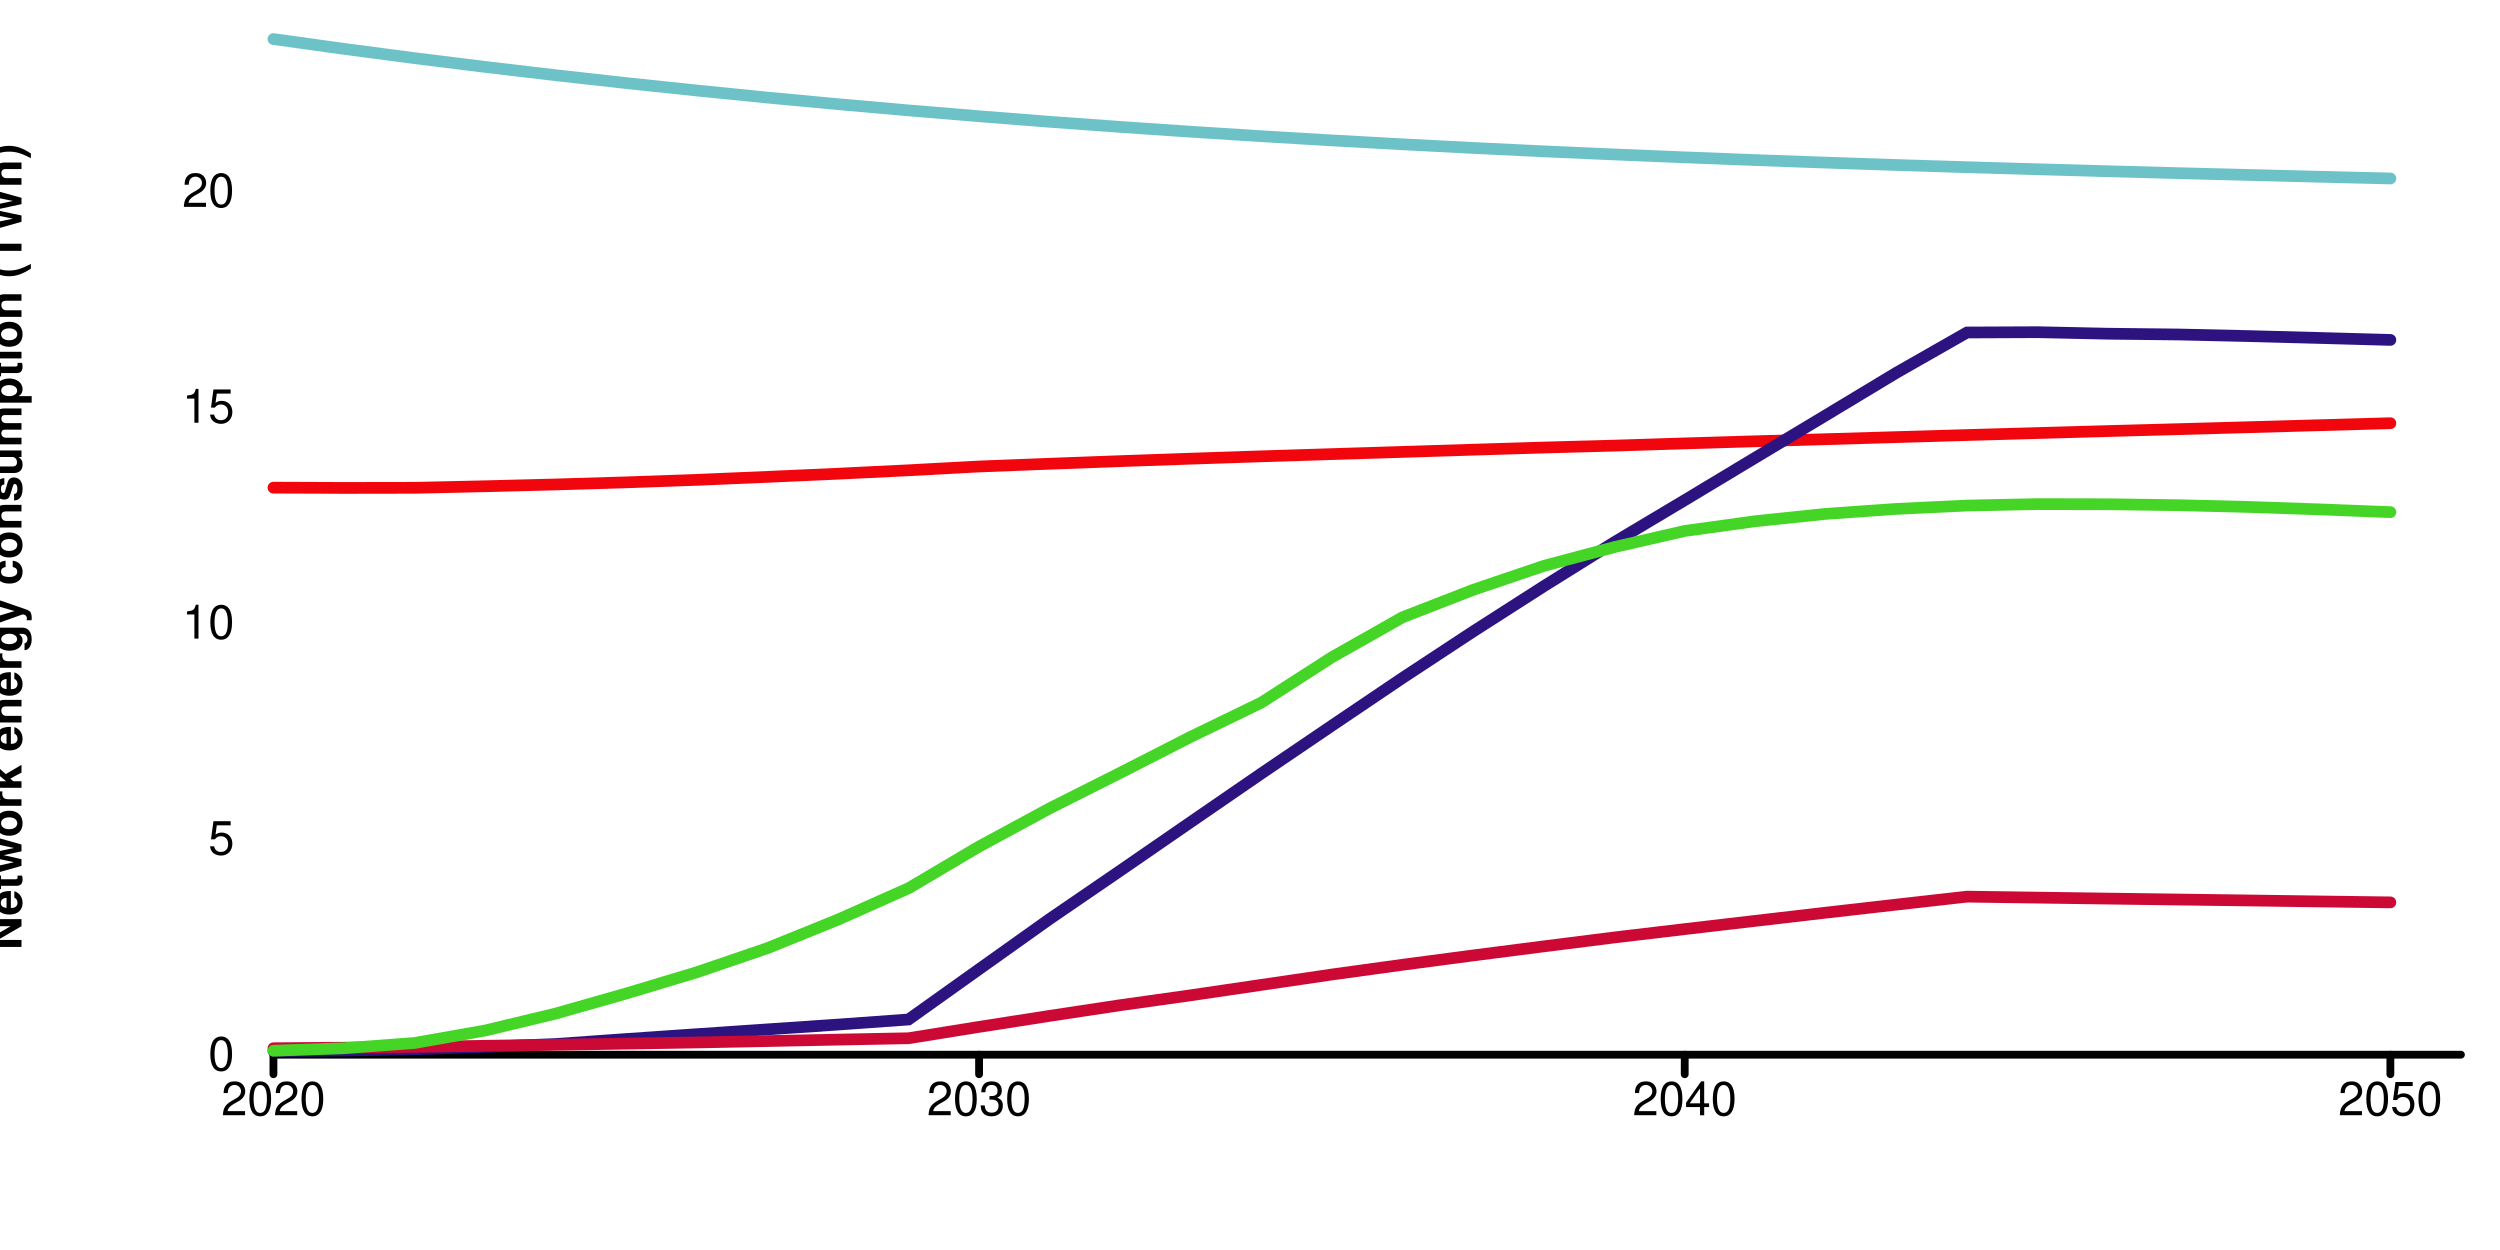
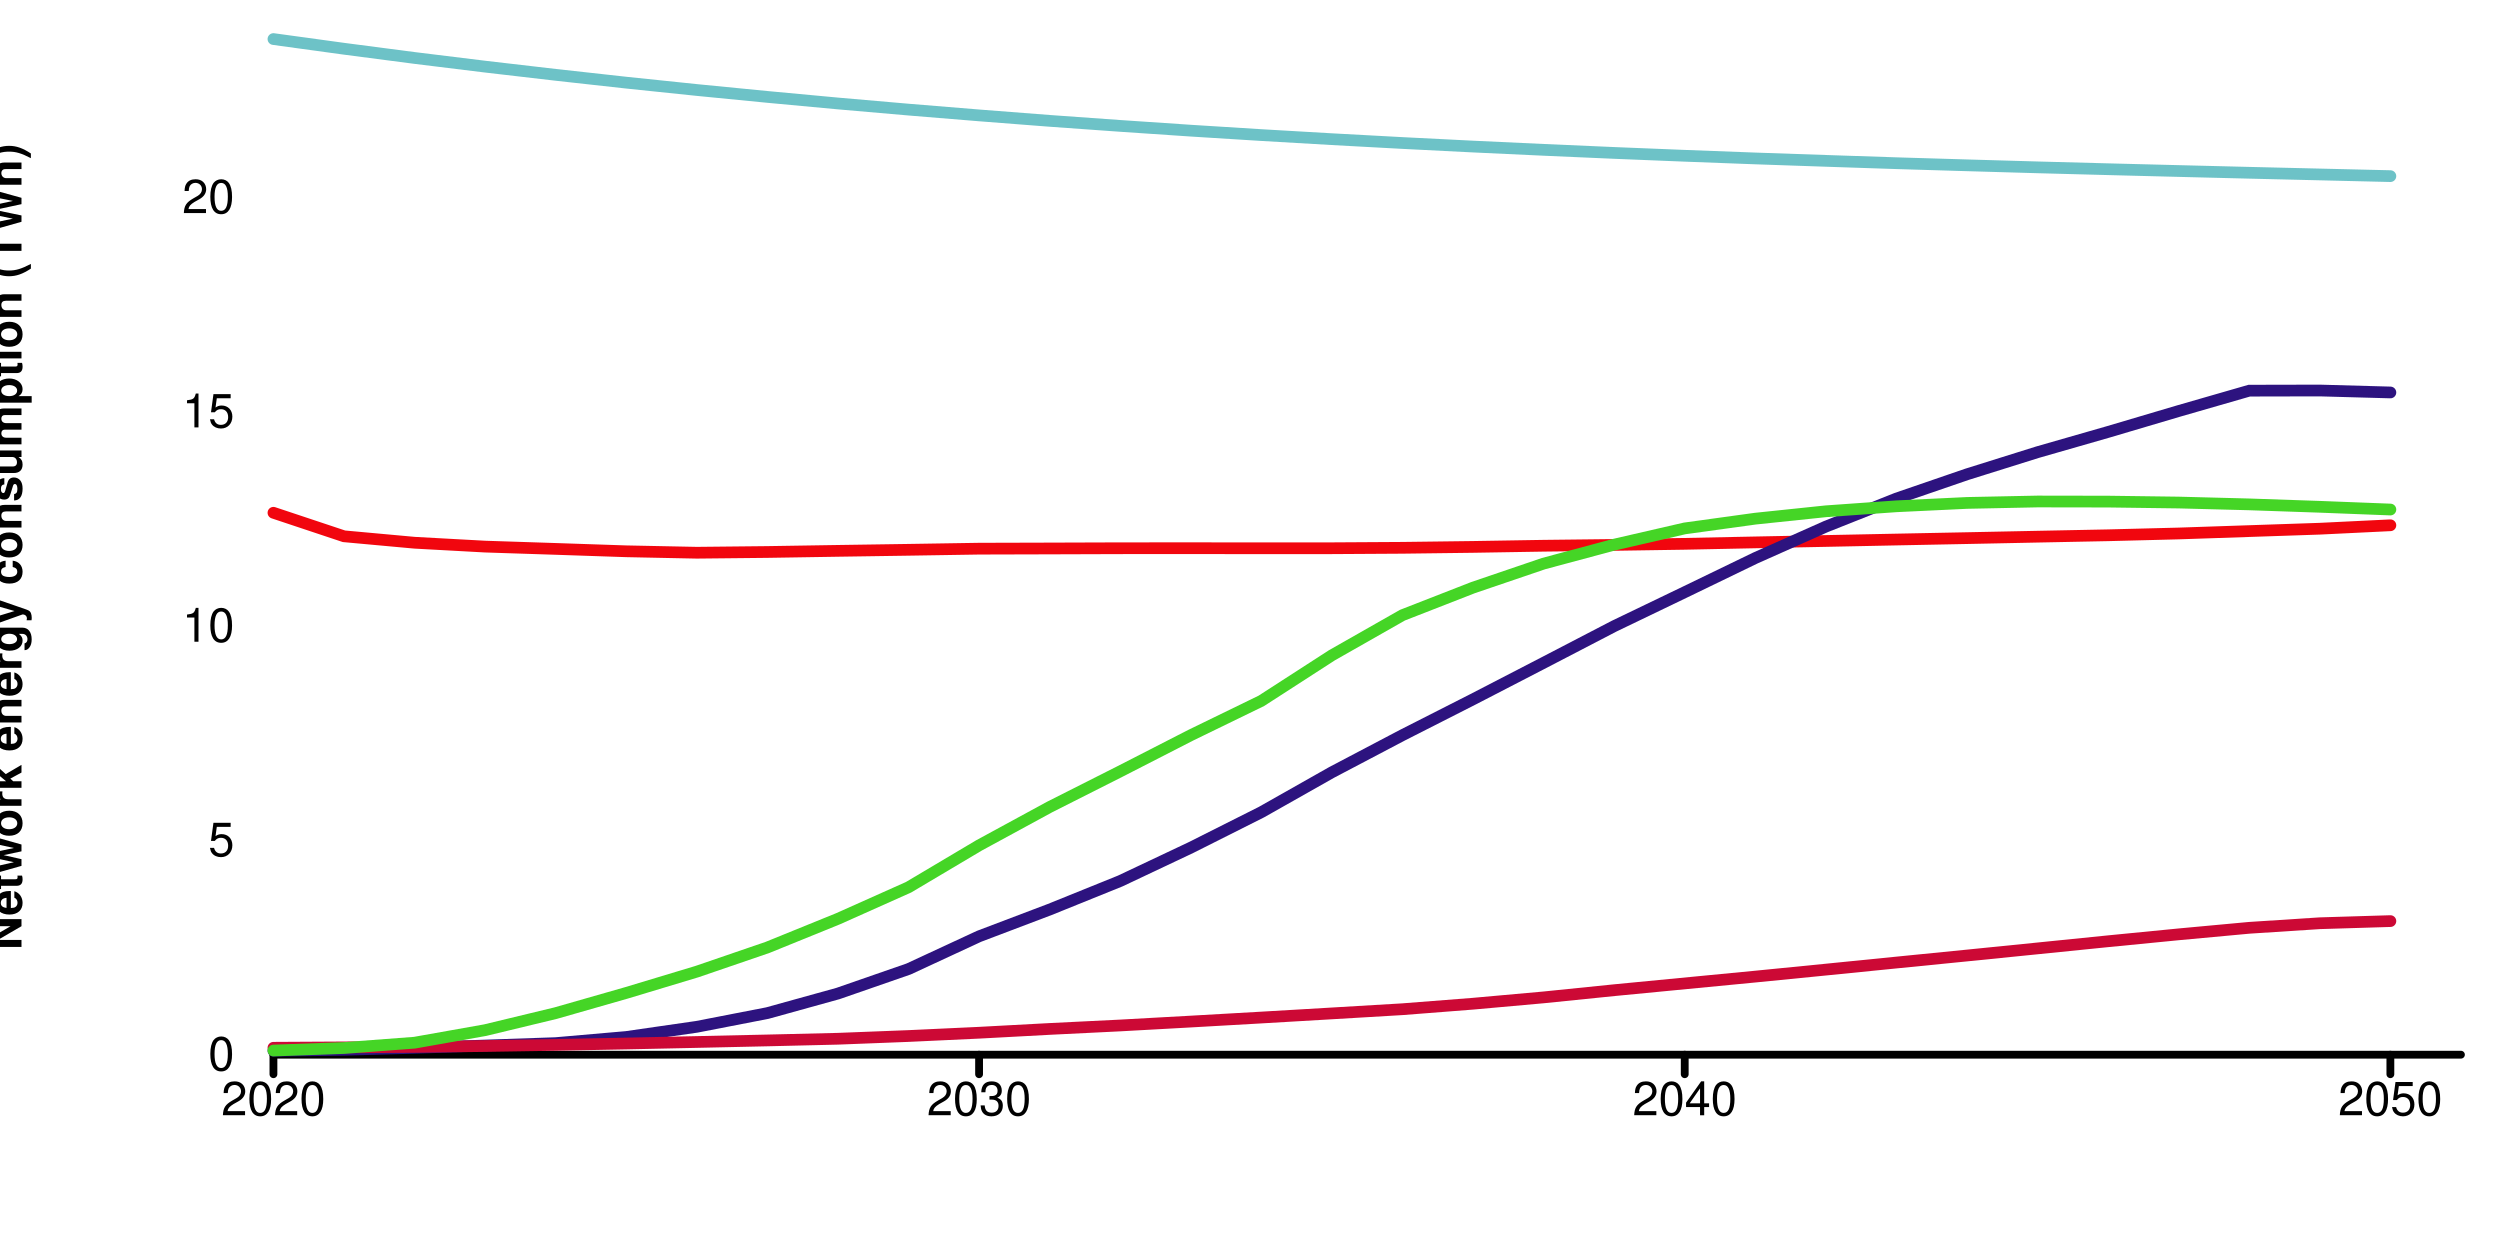
<svg xmlns="http://www.w3.org/2000/svg" width="640" height="320" viewBox="0 0 640 320" style="overflow:display" preserveAspectRatio="xMinYMin meet" overflow="visible">
  <defs>
    <style>
	.data-series path.line { fill-opacity: 0; }
	.data-series path.line.dotted { stroke-dasharray: 12 20 }
	.data-series circle { display: none; }
	.data-series:hover path.line, .data-series.on path.line { stroke-width: 5; }
	.data-series:hover circle, .data-series.on circle { display: inline; }
	.data-series circle:hover, .data-series circle.on { r: 6px!important; fill: black; }
	.grid { font-family: "Helvetica Neue",Helvetica,Arial,"Lucida Grande",sans-serif; }
	.grid line { stroke: rgb(0,0,0); stroke-width: 2; stroke-linecap: round; }
	.grid.grid-x text { text-anchor: middle; dominant-baseline: hanging; transform: translateY(10px); }
	.grid.grid-y text { text-anchor: end; dominant-baseline: middle; transform: translateX(-10px); }
	</style>
  </defs>
  <g class="grid grid-y">
    <line x1="70" y1="270" x2="630" y2="270" data-left="70" />
    <text x="70" y="270" text-anchor="end">0</text>
-     <text x="70" y="214.74" text-anchor="end">5</text>
-     <text x="70" y="159.479" text-anchor="end">10</text>
-     <text x="70" y="104.219" text-anchor="end">15</text>
-     <text x="70" y="48.959" text-anchor="end">20</text>
+     <text x="70" y="215.138" text-anchor="end">5</text>
+     <text x="70" y="160.277" text-anchor="end">10</text>
+     <text x="70" y="105.415" text-anchor="end">15</text>
+     <text x="70" y="50.554" text-anchor="end">20</text>
    <text style="text-anchor:middle;dominant-baseline:hanging;font-weight:bold;transform: translateY(140px) rotate(-90deg);">Network energy consumption (TWh)</text>
  </g>
  <g class="grid grid-x">
    <line class="tick" x1="70" y1="270" x2="70" y2="275" />
    <text x="70" y="270" text-anchor="middle">2020</text>
    <line class="tick" x1="250.645" y1="270" x2="250.645" y2="275" />
    <text x="250.645" y="270" text-anchor="middle">2030</text>
    <line class="tick" x1="431.29" y1="270" x2="431.29" y2="275" />
    <text x="431.29" y="270" text-anchor="middle">2040</text>
    <line class="tick" x1="611.935" y1="270" x2="611.935" y2="275" />
    <text x="611.935" y="270" text-anchor="middle">2050</text>
    <text style="text-anchor:middle;dominant-baseline:hanging;font-weight:bold;transform: translateY(140px) rotate(-90deg);" />
  </g>
  <g data-scenario="domestic" class="data-series">
-     <path d="M 70.00,124.84L 88.06,124.91L 106.13,124.88L 124.19,124.48L 142.26,124.02L 160.32,123.48L 178.39,122.84L 196.45,122.08L 214.52,121.27L 232.58,120.39L 250.65,119.42L 268.71,118.72L 286.77,118.05L 304.84,117.42L 322.90,116.82L 340.97,116.25L 359.03,115.69L 377.10,115.12L 395.16,114.57L 413.23,114.08L 431.29,113.51L 449.35,112.97L 467.42,112.43L 485.48,111.90L 503.55,111.37L 521.61,110.86L 539.68,110.35L 557.74,109.86L 575.81,109.36L 593.87,108.85L 611.94,108.34" id="Domestic" class="line" stroke="#F1060E" stroke-width="3" stroke-linecap="round" />
-     <circle cx="70.00" cy="124.84" data-y="13.134" data-x="2020" r="4" fill="#F1060E" />
-     <circle cx="88.06" cy="124.91" data-y="13.128" data-x="2021" r="4" fill="#F1060E" />
-     <circle cx="106.13" cy="124.88" data-y="13.131" data-x="2022" r="4" fill="#F1060E" />
-     <circle cx="124.19" cy="124.48" data-y="13.167" data-x="2023" r="4" fill="#F1060E" />
-     <circle cx="142.26" cy="124.02" data-y="13.208" data-x="2024" r="4" fill="#F1060E" />
-     <circle cx="160.32" cy="123.48" data-y="13.257" data-x="2025" r="4" fill="#F1060E" />
-     <circle cx="178.39" cy="122.84" data-y="13.315" data-x="2026" r="4" fill="#F1060E" />
-     <circle cx="196.45" cy="122.08" data-y="13.384" data-x="2027" r="4" fill="#F1060E" />
-     <circle cx="214.52" cy="121.27" data-y="13.457" data-x="2028" r="4" fill="#F1060E" />
-     <circle cx="232.58" cy="120.39" data-y="13.537" data-x="2029" r="4" fill="#F1060E" />
-     <circle cx="250.65" cy="119.42" data-y="13.625" data-x="2030" r="4" fill="#F1060E" />
-     <circle cx="268.71" cy="118.72" data-y="13.688" data-x="2031" r="4" fill="#F1060E" />
-     <circle cx="286.77" cy="118.05" data-y="13.749" data-x="2032" r="4" fill="#F1060E" />
-     <circle cx="304.84" cy="117.42" data-y="13.806" data-x="2033" r="4" fill="#F1060E" />
-     <circle cx="322.90" cy="116.82" data-y="13.860" data-x="2034" r="4" fill="#F1060E" />
-     <circle cx="340.97" cy="116.25" data-y="13.911" data-x="2035" r="4" fill="#F1060E" />
-     <circle cx="359.03" cy="115.69" data-y="13.962" data-x="2036" r="4" fill="#F1060E" />
-     <circle cx="377.10" cy="115.12" data-y="14.014" data-x="2037" r="4" fill="#F1060E" />
-     <circle cx="395.16" cy="114.57" data-y="14.063" data-x="2038" r="4" fill="#F1060E" />
-     <circle cx="413.23" cy="114.08" data-y="14.108" data-x="2039" r="4" fill="#F1060E" />
-     <circle cx="431.29" cy="113.51" data-y="14.159" data-x="2040" r="4" fill="#F1060E" />
-     <circle cx="449.35" cy="112.97" data-y="14.208" data-x="2041" r="4" fill="#F1060E" />
-     <circle cx="467.42" cy="112.43" data-y="14.257" data-x="2042" r="4" fill="#F1060E" />
-     <circle cx="485.48" cy="111.90" data-y="14.305" data-x="2043" r="4" fill="#F1060E" />
-     <circle cx="503.55" cy="111.37" data-y="14.353" data-x="2044" r="4" fill="#F1060E" />
-     <circle cx="521.61" cy="110.86" data-y="14.399" data-x="2045" r="4" fill="#F1060E" />
-     <circle cx="539.68" cy="110.35" data-y="14.445" data-x="2046" r="4" fill="#F1060E" />
-     <circle cx="557.74" cy="109.86" data-y="14.490" data-x="2047" r="4" fill="#F1060E" />
-     <circle cx="575.81" cy="109.36" data-y="14.535" data-x="2048" r="4" fill="#F1060E" />
-     <circle cx="593.87" cy="108.85" data-y="14.581" data-x="2049" r="4" fill="#F1060E" />
-     <circle cx="611.94" cy="108.34" data-y="14.627" data-x="2050" r="4" fill="#F1060E" />
+     <path d="M 70.00,131.27L 88.06,137.29L 106.13,138.94L 124.19,139.93L 142.26,140.52L 160.32,141.13L 178.39,141.50L 196.45,141.31L 214.52,141.02L 232.58,140.75L 250.65,140.46L 268.71,140.41L 286.77,140.35L 304.84,140.34L 322.90,140.36L 340.97,140.35L 359.03,140.24L 377.10,140.01L 395.16,139.71L 413.23,139.50L 431.29,139.22L 449.35,138.85L 467.42,138.49L 485.48,138.12L 503.55,137.76L 521.61,137.39L 539.68,137.03L 557.74,136.57L 575.81,135.96L 593.87,135.35L 611.94,134.47" id="Domestic" class="line" stroke="#F1060E" stroke-width="3" stroke-linecap="round" />
+     <circle cx="70.00" cy="131.27" data-y="12.644 " data-x="2020" r="4" fill="#F1060E" />
+     <circle cx="88.06" cy="137.29" data-y="12.095 " data-x="2021" r="4" fill="#F1060E" />
+     <circle cx="106.13" cy="138.94" data-y="11.945 " data-x="2022" r="4" fill="#F1060E" />
+     <circle cx="124.19" cy="139.93" data-y="11.854 " data-x="2023" r="4" fill="#F1060E" />
+     <circle cx="142.26" cy="140.52" data-y="11.801 " data-x="2024" r="4" fill="#F1060E" />
+     <circle cx="160.32" cy="141.13" data-y="11.745 " data-x="2025" r="4" fill="#F1060E" />
+     <circle cx="178.39" cy="141.50" data-y="11.711 " data-x="2026" r="4" fill="#F1060E" />
+     <circle cx="196.45" cy="141.31" data-y="11.729 " data-x="2027" r="4" fill="#F1060E" />
+     <circle cx="214.52" cy="141.02" data-y="11.755 " data-x="2028" r="4" fill="#F1060E" />
+     <circle cx="232.58" cy="140.75" data-y="11.780 " data-x="2029" r="4" fill="#F1060E" />
+     <circle cx="250.65" cy="140.46" data-y="11.806 " data-x="2030" r="4" fill="#F1060E" />
+     <circle cx="268.71" cy="140.41" data-y="11.811 " data-x="2031" r="4" fill="#F1060E" />
+     <circle cx="286.77" cy="140.35" data-y="11.816 " data-x="2032" r="4" fill="#F1060E" />
+     <circle cx="304.84" cy="140.34" data-y="11.817 " data-x="2033" r="4" fill="#F1060E" />
+     <circle cx="322.90" cy="140.36" data-y="11.815 " data-x="2034" r="4" fill="#F1060E" />
+     <circle cx="340.97" cy="140.35" data-y="11.816 " data-x="2035" r="4" fill="#F1060E" />
+     <circle cx="359.03" cy="140.24" data-y="11.826 " data-x="2036" r="4" fill="#F1060E" />
+     <circle cx="377.10" cy="140.01" data-y="11.847 " data-x="2037" r="4" fill="#F1060E" />
+     <circle cx="395.16" cy="139.71" data-y="11.874 " data-x="2038" r="4" fill="#F1060E" />
+     <circle cx="413.23" cy="139.50" data-y="11.894 " data-x="2039" r="4" fill="#F1060E" />
+     <circle cx="431.29" cy="139.22" data-y="11.919 " data-x="2040" r="4" fill="#F1060E" />
+     <circle cx="449.35" cy="138.85" data-y="11.953 " data-x="2041" r="4" fill="#F1060E" />
+     <circle cx="467.42" cy="138.49" data-y="11.986 " data-x="2042" r="4" fill="#F1060E" />
+     <circle cx="485.48" cy="138.12" data-y="12.019 " data-x="2043" r="4" fill="#F1060E" />
+     <circle cx="503.55" cy="137.76" data-y="12.052 " data-x="2044" r="4" fill="#F1060E" />
+     <circle cx="521.61" cy="137.39" data-y="12.086 " data-x="2045" r="4" fill="#F1060E" />
+     <circle cx="539.68" cy="137.03" data-y="12.119 " data-x="2046" r="4" fill="#F1060E" />
+     <circle cx="557.74" cy="136.57" data-y="12.161 " data-x="2047" r="4" fill="#F1060E" />
+     <circle cx="575.81" cy="135.96" data-y="12.216 " data-x="2048" r="4" fill="#F1060E" />
+     <circle cx="593.87" cy="135.35" data-y="12.272 " data-x="2049" r="4" fill="#F1060E" />
+     <circle cx="611.94" cy="134.47" data-y="12.352 " data-x="2050" r="4" fill="#F1060E" />
  </g>
  <g data-scenario="i-and-c" class="data-series">
-     <path d="M 70.00,10.00L 88.06,12.51L 106.13,14.89L 124.19,17.13L 142.26,19.26L 160.32,21.27L 178.39,23.17L 196.45,24.98L 214.52,26.67L 232.58,28.26L 250.65,29.76L 268.71,31.18L 286.77,32.49L 304.84,33.72L 322.90,34.87L 340.97,35.94L 359.03,36.94L 377.10,37.87L 395.16,38.74L 413.23,39.54L 431.29,40.28L 449.35,40.98L 467.42,41.63L 485.48,42.24L 503.55,42.80L 521.61,43.33L 539.68,43.84L 557.74,44.33L 575.81,44.79L 593.87,45.25L 611.94,45.69" id="I &amp; C" class="line" stroke="#6DC2C7" stroke-width="3" stroke-linecap="round" />
-     <circle cx="70.00" cy="10.00" data-y="23.525" data-x="2020" r="4" fill="#6DC2C7" />
-     <circle cx="88.06" cy="12.51" data-y="23.298" data-x="2021" r="4" fill="#6DC2C7" />
-     <circle cx="106.13" cy="14.89" data-y="23.083" data-x="2022" r="4" fill="#6DC2C7" />
-     <circle cx="124.19" cy="17.13" data-y="22.880" data-x="2023" r="4" fill="#6DC2C7" />
-     <circle cx="142.26" cy="19.26" data-y="22.687" data-x="2024" r="4" fill="#6DC2C7" />
-     <circle cx="160.32" cy="21.27" data-y="22.505" data-x="2025" r="4" fill="#6DC2C7" />
-     <circle cx="178.39" cy="23.17" data-y="22.333" data-x="2026" r="4" fill="#6DC2C7" />
-     <circle cx="196.45" cy="24.98" data-y="22.170" data-x="2027" r="4" fill="#6DC2C7" />
-     <circle cx="214.52" cy="26.67" data-y="22.017" data-x="2028" r="4" fill="#6DC2C7" />
-     <circle cx="232.58" cy="28.26" data-y="21.873" data-x="2029" r="4" fill="#6DC2C7" />
-     <circle cx="250.65" cy="29.76" data-y="21.737" data-x="2030" r="4" fill="#6DC2C7" />
-     <circle cx="268.71" cy="31.18" data-y="21.609" data-x="2031" r="4" fill="#6DC2C7" />
-     <circle cx="286.77" cy="32.49" data-y="21.490" data-x="2032" r="4" fill="#6DC2C7" />
-     <circle cx="304.84" cy="33.72" data-y="21.379" data-x="2033" r="4" fill="#6DC2C7" />
-     <circle cx="322.90" cy="34.87" data-y="21.275" data-x="2034" r="4" fill="#6DC2C7" />
-     <circle cx="340.97" cy="35.94" data-y="21.178" data-x="2035" r="4" fill="#6DC2C7" />
-     <circle cx="359.03" cy="36.94" data-y="21.087" data-x="2036" r="4" fill="#6DC2C7" />
-     <circle cx="377.10" cy="37.87" data-y="21.003" data-x="2037" r="4" fill="#6DC2C7" />
-     <circle cx="395.16" cy="38.74" data-y="20.925" data-x="2038" r="4" fill="#6DC2C7" />
-     <circle cx="413.23" cy="39.54" data-y="20.852" data-x="2039" r="4" fill="#6DC2C7" />
-     <circle cx="431.29" cy="40.28" data-y="20.785" data-x="2040" r="4" fill="#6DC2C7" />
-     <circle cx="449.35" cy="40.98" data-y="20.722" data-x="2041" r="4" fill="#6DC2C7" />
-     <circle cx="467.42" cy="41.63" data-y="20.663" data-x="2042" r="4" fill="#6DC2C7" />
-     <circle cx="485.48" cy="42.24" data-y="20.608" data-x="2043" r="4" fill="#6DC2C7" />
-     <circle cx="503.55" cy="42.80" data-y="20.557" data-x="2044" r="4" fill="#6DC2C7" />
-     <circle cx="521.61" cy="43.33" data-y="20.509" data-x="2045" r="4" fill="#6DC2C7" />
-     <circle cx="539.68" cy="43.84" data-y="20.463" data-x="2046" r="4" fill="#6DC2C7" />
-     <circle cx="557.74" cy="44.33" data-y="20.419" data-x="2047" r="4" fill="#6DC2C7" />
-     <circle cx="575.81" cy="44.79" data-y="20.377" data-x="2048" r="4" fill="#6DC2C7" />
-     <circle cx="593.87" cy="45.25" data-y="20.336" data-x="2049" r="4" fill="#6DC2C7" />
-     <circle cx="611.94" cy="45.69" data-y="20.296" data-x="2050" r="4" fill="#6DC2C7" />
+     <path d="M 70.00,10.00L 88.06,12.48L 106.13,14.84L 124.19,17.06L 142.26,19.16L 160.32,21.16L 178.39,23.04L 196.45,24.81L 214.52,26.49L 232.58,28.06L 250.65,29.54L 268.71,30.94L 286.77,32.23L 304.84,33.45L 322.90,34.58L 340.97,35.63L 359.03,36.61L 377.10,37.52L 395.16,38.36L 413.23,39.15L 431.29,39.88L 449.35,40.56L 467.42,41.18L 485.48,41.78L 503.55,42.32L 521.61,42.84L 539.68,43.32L 557.74,43.78L 575.81,44.23L 593.87,44.66L 611.94,45.09" id="I &amp; C" class="line" stroke="#6DC2C7" stroke-width="3" stroke-linecap="round" />
+     <circle cx="70.00" cy="10.00" data-y="23.696 " data-x="2020" r="4" fill="#6DC2C7" />
+     <circle cx="88.06" cy="12.48" data-y="23.470 " data-x="2021" r="4" fill="#6DC2C7" />
+     <circle cx="106.13" cy="14.84" data-y="23.255 " data-x="2022" r="4" fill="#6DC2C7" />
+     <circle cx="124.19" cy="17.06" data-y="23.053 " data-x="2023" r="4" fill="#6DC2C7" />
+     <circle cx="142.26" cy="19.16" data-y="22.861 " data-x="2024" r="4" fill="#6DC2C7" />
+     <circle cx="160.32" cy="21.16" data-y="22.679 " data-x="2025" r="4" fill="#6DC2C7" />
+     <circle cx="178.39" cy="23.04" data-y="22.508 " data-x="2026" r="4" fill="#6DC2C7" />
+     <circle cx="196.45" cy="24.81" data-y="22.346 " data-x="2027" r="4" fill="#6DC2C7" />
+     <circle cx="214.52" cy="26.49" data-y="22.193 " data-x="2028" r="4" fill="#6DC2C7" />
+     <circle cx="232.58" cy="28.06" data-y="22.050 " data-x="2029" r="4" fill="#6DC2C7" />
+     <circle cx="250.65" cy="29.54" data-y="21.915 " data-x="2030" r="4" fill="#6DC2C7" />
+     <circle cx="268.71" cy="30.94" data-y="21.788 " data-x="2031" r="4" fill="#6DC2C7" />
+     <circle cx="286.77" cy="32.23" data-y="21.670 " data-x="2032" r="4" fill="#6DC2C7" />
+     <circle cx="304.84" cy="33.45" data-y="21.559 " data-x="2033" r="4" fill="#6DC2C7" />
+     <circle cx="322.90" cy="34.58" data-y="21.456 " data-x="2034" r="4" fill="#6DC2C7" />
+     <circle cx="340.97" cy="35.63" data-y="21.360 " data-x="2035" r="4" fill="#6DC2C7" />
+     <circle cx="359.03" cy="36.61" data-y="21.271 " data-x="2036" r="4" fill="#6DC2C7" />
+     <circle cx="377.10" cy="37.52" data-y="21.188 " data-x="2037" r="4" fill="#6DC2C7" />
+     <circle cx="395.16" cy="38.36" data-y="21.111 " data-x="2038" r="4" fill="#6DC2C7" />
+     <circle cx="413.23" cy="39.15" data-y="21.039 " data-x="2039" r="4" fill="#6DC2C7" />
+     <circle cx="431.29" cy="39.88" data-y="20.973 " data-x="2040" r="4" fill="#6DC2C7" />
+     <circle cx="449.35" cy="40.56" data-y="20.911 " data-x="2041" r="4" fill="#6DC2C7" />
+     <circle cx="467.42" cy="41.18" data-y="20.854 " data-x="2042" r="4" fill="#6DC2C7" />
+     <circle cx="485.48" cy="41.78" data-y="20.800 " data-x="2043" r="4" fill="#6DC2C7" />
+     <circle cx="503.55" cy="42.32" data-y="20.750 " data-x="2044" r="4" fill="#6DC2C7" />
+     <circle cx="521.61" cy="42.84" data-y="20.703 " data-x="2045" r="4" fill="#6DC2C7" />
+     <circle cx="539.68" cy="43.32" data-y="20.659 " data-x="2046" r="4" fill="#6DC2C7" />
+     <circle cx="557.74" cy="43.78" data-y="20.617 " data-x="2047" r="4" fill="#6DC2C7" />
+     <circle cx="575.81" cy="44.23" data-y="20.576 " data-x="2048" r="4" fill="#6DC2C7" />
+     <circle cx="593.87" cy="44.66" data-y="20.537 " data-x="2049" r="4" fill="#6DC2C7" />
+     <circle cx="611.94" cy="45.09" data-y="20.498 " data-x="2050" r="4" fill="#6DC2C7" />
  </g>
  <g data-scenario="heat-pumps---domestic" class="data-series">
-     <path d="M 70.00,269.05L 88.06,268.94L 106.13,268.61L 124.19,267.99L 142.26,267.27L 160.32,265.99L 178.39,264.75L 196.45,263.52L 214.52,262.29L 232.58,260.99L 250.65,248.11L 268.71,235.26L 286.77,222.90L 304.84,210.44L 322.90,198.02L 340.97,185.76L 359.03,173.57L 377.10,161.68L 395.16,150.11L 413.23,138.82L 431.29,128.04L 449.35,117.17L 467.42,106.31L 485.48,95.42L 503.55,85.12L 521.61,85.04L 539.68,85.43L 557.74,85.63L 575.81,86.04L 593.87,86.52L 611.94,87.02" id="Heat pumps - domestic" class="line" stroke="#2D137F" stroke-width="3" stroke-linecap="round" />
-     <circle cx="70.00" cy="269.05" data-y="0.086" data-x="2020" r="4" fill="#2D137F" />
-     <circle cx="88.06" cy="268.94" data-y="0.096" data-x="2021" r="4" fill="#2D137F" />
-     <circle cx="106.13" cy="268.61" data-y="0.126" data-x="2022" r="4" fill="#2D137F" />
-     <circle cx="124.19" cy="267.99" data-y="0.182" data-x="2023" r="4" fill="#2D137F" />
-     <circle cx="142.26" cy="267.27" data-y="0.247" data-x="2024" r="4" fill="#2D137F" />
-     <circle cx="160.32" cy="265.99" data-y="0.363" data-x="2025" r="4" fill="#2D137F" />
-     <circle cx="178.39" cy="264.75" data-y="0.475" data-x="2026" r="4" fill="#2D137F" />
-     <circle cx="196.45" cy="263.52" data-y="0.586" data-x="2027" r="4" fill="#2D137F" />
-     <circle cx="214.52" cy="262.29" data-y="0.698" data-x="2028" r="4" fill="#2D137F" />
-     <circle cx="232.58" cy="260.99" data-y="0.815" data-x="2029" r="4" fill="#2D137F" />
-     <circle cx="250.65" cy="248.11" data-y="1.981" data-x="2030" r="4" fill="#2D137F" />
-     <circle cx="268.71" cy="235.26" data-y="3.143" data-x="2031" r="4" fill="#2D137F" />
-     <circle cx="286.77" cy="222.90" data-y="4.262" data-x="2032" r="4" fill="#2D137F" />
-     <circle cx="304.84" cy="210.44" data-y="5.389" data-x="2033" r="4" fill="#2D137F" />
-     <circle cx="322.90" cy="198.02" data-y="6.513" data-x="2034" r="4" fill="#2D137F" />
-     <circle cx="340.97" cy="185.76" data-y="7.622" data-x="2035" r="4" fill="#2D137F" />
-     <circle cx="359.03" cy="173.57" data-y="8.725" data-x="2036" r="4" fill="#2D137F" />
-     <circle cx="377.10" cy="161.68" data-y="9.801" data-x="2037" r="4" fill="#2D137F" />
-     <circle cx="395.16" cy="150.11" data-y="10.848" data-x="2038" r="4" fill="#2D137F" />
-     <circle cx="413.23" cy="138.82" data-y="11.869" data-x="2039" r="4" fill="#2D137F" />
-     <circle cx="431.29" cy="128.04" data-y="12.845" data-x="2040" r="4" fill="#2D137F" />
-     <circle cx="449.35" cy="117.17" data-y="13.828" data-x="2041" r="4" fill="#2D137F" />
-     <circle cx="467.42" cy="106.31" data-y="14.811" data-x="2042" r="4" fill="#2D137F" />
-     <circle cx="485.48" cy="95.42" data-y="15.796" data-x="2043" r="4" fill="#2D137F" />
-     <circle cx="503.55" cy="85.12" data-y="16.728" data-x="2044" r="4" fill="#2D137F" />
-     <circle cx="521.61" cy="85.04" data-y="16.735" data-x="2045" r="4" fill="#2D137F" />
-     <circle cx="539.68" cy="85.43" data-y="16.700" data-x="2046" r="4" fill="#2D137F" />
-     <circle cx="557.74" cy="85.63" data-y="16.682" data-x="2047" r="4" fill="#2D137F" />
-     <circle cx="575.81" cy="86.04" data-y="16.645" data-x="2048" r="4" fill="#2D137F" />
-     <circle cx="593.87" cy="86.52" data-y="16.601" data-x="2049" r="4" fill="#2D137F" />
-     <circle cx="611.94" cy="87.02" data-y="16.556" data-x="2050" r="4" fill="#2D137F" />
+     <path d="M 70.00,268.99L 88.06,268.75L 106.13,268.24L 124.19,267.66L 142.26,267.04L 160.32,265.47L 178.39,262.86L 196.45,259.35L 214.52,254.34L 232.58,248.07L 250.65,239.69L 268.71,232.84L 286.77,225.54L 304.84,217.00L 322.90,207.92L 340.97,197.70L 359.03,188.20L 377.10,179.02L 395.16,169.68L 413.23,160.29L 431.29,151.60L 449.35,142.86L 467.42,134.81L 485.48,127.63L 503.55,121.42L 521.61,115.76L 539.68,110.57L 557.74,105.22L 575.81,100.01L 593.87,99.97L 611.94,100.47" id="Heat pumps - domestic" class="line" stroke="#2D137F" stroke-width="3" stroke-linecap="round" />
+     <circle cx="70.00" cy="268.99" data-y="0.092 " data-x="2020" r="4" fill="#2D137F" />
+     <circle cx="88.06" cy="268.75" data-y="0.114 " data-x="2021" r="4" fill="#2D137F" />
+     <circle cx="106.13" cy="268.24" data-y="0.160 " data-x="2022" r="4" fill="#2D137F" />
+     <circle cx="124.19" cy="267.66" data-y="0.213 " data-x="2023" r="4" fill="#2D137F" />
+     <circle cx="142.26" cy="267.04" data-y="0.270 " data-x="2024" r="4" fill="#2D137F" />
+     <circle cx="160.32" cy="265.47" data-y="0.413 " data-x="2025" r="4" fill="#2D137F" />
+     <circle cx="178.39" cy="262.86" data-y="0.651 " data-x="2026" r="4" fill="#2D137F" />
+     <circle cx="196.45" cy="259.35" data-y="0.971 " data-x="2027" r="4" fill="#2D137F" />
+     <circle cx="214.52" cy="254.34" data-y="1.427 " data-x="2028" r="4" fill="#2D137F" />
+     <circle cx="232.58" cy="248.07" data-y="1.999 " data-x="2029" r="4" fill="#2D137F" />
+     <circle cx="250.65" cy="239.69" data-y="2.762 " data-x="2030" r="4" fill="#2D137F" />
+     <circle cx="268.71" cy="232.84" data-y="3.387 " data-x="2031" r="4" fill="#2D137F" />
+     <circle cx="286.77" cy="225.54" data-y="4.052 " data-x="2032" r="4" fill="#2D137F" />
+     <circle cx="304.84" cy="217.00" data-y="4.830 " data-x="2033" r="4" fill="#2D137F" />
+     <circle cx="322.90" cy="207.92" data-y="5.658 " data-x="2034" r="4" fill="#2D137F" />
+     <circle cx="340.97" cy="197.70" data-y="6.589 " data-x="2035" r="4" fill="#2D137F" />
+     <circle cx="359.03" cy="188.20" data-y="7.455 " data-x="2036" r="4" fill="#2D137F" />
+     <circle cx="377.10" cy="179.02" data-y="8.292 " data-x="2037" r="4" fill="#2D137F" />
+     <circle cx="395.16" cy="169.68" data-y="9.143 " data-x="2038" r="4" fill="#2D137F" />
+     <circle cx="413.23" cy="160.29" data-y="9.999 " data-x="2039" r="4" fill="#2D137F" />
+     <circle cx="431.29" cy="151.60" data-y="10.791 " data-x="2040" r="4" fill="#2D137F" />
+     <circle cx="449.35" cy="142.86" data-y="11.587 " data-x="2041" r="4" fill="#2D137F" />
+     <circle cx="467.42" cy="134.81" data-y="12.321 " data-x="2042" r="4" fill="#2D137F" />
+     <circle cx="485.48" cy="127.63" data-y="12.975 " data-x="2043" r="4" fill="#2D137F" />
+     <circle cx="503.55" cy="121.42" data-y="13.541 " data-x="2044" r="4" fill="#2D137F" />
+     <circle cx="521.61" cy="115.76" data-y="14.057 " data-x="2045" r="4" fill="#2D137F" />
+     <circle cx="539.68" cy="110.57" data-y="14.530 " data-x="2046" r="4" fill="#2D137F" />
+     <circle cx="557.74" cy="105.22" data-y="15.018 " data-x="2047" r="4" fill="#2D137F" />
+     <circle cx="575.81" cy="100.01" data-y="15.493 " data-x="2048" r="4" fill="#2D137F" />
+     <circle cx="593.87" cy="99.97" data-y="15.496 " data-x="2049" r="4" fill="#2D137F" />
+     <circle cx="611.94" cy="100.47" data-y="15.451 " data-x="2050" r="4" fill="#2D137F" />
  </g>
  <g data-scenario="heat-pumps---i-and-c" class="data-series">
-     <path d="M 70.00,268.35L 88.06,268.21L 106.13,267.99L 124.19,267.72L 142.26,267.46L 160.32,267.17L 178.39,266.87L 196.45,266.51L 214.52,266.14L 232.58,265.79L 250.65,262.88L 268.71,260.06L 286.77,257.33L 304.84,254.79L 322.90,252.13L 340.97,249.47L 359.03,246.98L 377.10,244.59L 395.16,242.27L 413.23,239.99L 431.29,237.85L 449.35,235.74L 467.42,233.64L 485.48,231.58L 503.55,229.54L 521.61,229.79L 539.68,230.04L 557.74,230.28L 575.81,230.52L 593.87,230.77L 611.94,231.01" id="Heat pumps - I &amp; C" class="line" stroke="#cc0935" stroke-width="3" stroke-linecap="round" />
-     <circle cx="70.00" cy="268.35" data-y="0.149" data-x="2020" r="4" fill="#cc0935" />
-     <circle cx="88.06" cy="268.21" data-y="0.162" data-x="2021" r="4" fill="#cc0935" />
-     <circle cx="106.13" cy="267.99" data-y="0.182" data-x="2022" r="4" fill="#cc0935" />
-     <circle cx="124.19" cy="267.72" data-y="0.206" data-x="2023" r="4" fill="#cc0935" />
-     <circle cx="142.26" cy="267.46" data-y="0.230" data-x="2024" r="4" fill="#cc0935" />
-     <circle cx="160.32" cy="267.17" data-y="0.256" data-x="2025" r="4" fill="#cc0935" />
-     <circle cx="178.39" cy="266.87" data-y="0.283" data-x="2026" r="4" fill="#cc0935" />
-     <circle cx="196.45" cy="266.51" data-y="0.316" data-x="2027" r="4" fill="#cc0935" />
-     <circle cx="214.52" cy="266.14" data-y="0.349" data-x="2028" r="4" fill="#cc0935" />
-     <circle cx="232.58" cy="265.79" data-y="0.381" data-x="2029" r="4" fill="#cc0935" />
-     <circle cx="250.65" cy="262.88" data-y="0.644" data-x="2030" r="4" fill="#cc0935" />
-     <circle cx="268.71" cy="260.06" data-y="0.899" data-x="2031" r="4" fill="#cc0935" />
-     <circle cx="286.77" cy="257.33" data-y="1.146" data-x="2032" r="4" fill="#cc0935" />
-     <circle cx="304.84" cy="254.79" data-y="1.376" data-x="2033" r="4" fill="#cc0935" />
-     <circle cx="322.90" cy="252.13" data-y="1.617" data-x="2034" r="4" fill="#cc0935" />
-     <circle cx="340.97" cy="249.47" data-y="1.858" data-x="2035" r="4" fill="#cc0935" />
-     <circle cx="359.03" cy="246.98" data-y="2.083" data-x="2036" r="4" fill="#cc0935" />
-     <circle cx="377.10" cy="244.59" data-y="2.299" data-x="2037" r="4" fill="#cc0935" />
-     <circle cx="395.16" cy="242.27" data-y="2.509" data-x="2038" r="4" fill="#cc0935" />
-     <circle cx="413.23" cy="239.99" data-y="2.715" data-x="2039" r="4" fill="#cc0935" />
-     <circle cx="431.29" cy="237.85" data-y="2.909" data-x="2040" r="4" fill="#cc0935" />
-     <circle cx="449.35" cy="235.74" data-y="3.100" data-x="2041" r="4" fill="#cc0935" />
-     <circle cx="467.42" cy="233.64" data-y="3.290" data-x="2042" r="4" fill="#cc0935" />
-     <circle cx="485.48" cy="231.58" data-y="3.476" data-x="2043" r="4" fill="#cc0935" />
-     <circle cx="503.55" cy="229.54" data-y="3.661" data-x="2044" r="4" fill="#cc0935" />
-     <circle cx="521.61" cy="229.79" data-y="3.638" data-x="2045" r="4" fill="#cc0935" />
-     <circle cx="539.68" cy="230.04" data-y="3.616" data-x="2046" r="4" fill="#cc0935" />
-     <circle cx="557.74" cy="230.28" data-y="3.594" data-x="2047" r="4" fill="#cc0935" />
-     <circle cx="575.81" cy="230.52" data-y="3.572" data-x="2048" r="4" fill="#cc0935" />
-     <circle cx="593.87" cy="230.77" data-y="3.550" data-x="2049" r="4" fill="#cc0935" />
-     <circle cx="611.94" cy="231.01" data-y="3.528" data-x="2050" r="4" fill="#cc0935" />
+     <path d="M 70.00,268.23L 88.06,268.13L 106.13,268.01L 124.19,267.78L 142.26,267.49L 160.32,267.14L 178.39,266.75L 196.45,266.35L 214.52,265.92L 232.58,265.22L 250.65,264.38L 268.71,263.41L 286.77,262.52L 304.84,261.52L 322.90,260.49L 340.97,259.43L 359.03,258.36L 377.10,256.95L 395.16,255.33L 413.23,253.49L 431.29,251.75L 449.35,250.01L 467.42,248.22L 485.48,246.41L 503.55,244.61L 521.61,242.79L 539.68,240.96L 557.74,239.19L 575.81,237.52L 593.87,236.35L 611.94,235.80" id="Heat pumps - I &amp; C" class="line" stroke="#cc0935" stroke-width="3" stroke-linecap="round" />
+     <circle cx="70.00" cy="268.23" data-y="0.161 " data-x="2020" r="4" fill="#cc0935" />
+     <circle cx="88.06" cy="268.13" data-y="0.170 " data-x="2021" r="4" fill="#cc0935" />
+     <circle cx="106.13" cy="268.01" data-y="0.181 " data-x="2022" r="4" fill="#cc0935" />
+     <circle cx="124.19" cy="267.78" data-y="0.202 " data-x="2023" r="4" fill="#cc0935" />
+     <circle cx="142.26" cy="267.49" data-y="0.229 " data-x="2024" r="4" fill="#cc0935" />
+     <circle cx="160.32" cy="267.14" data-y="0.261 " data-x="2025" r="4" fill="#cc0935" />
+     <circle cx="178.39" cy="266.75" data-y="0.296 " data-x="2026" r="4" fill="#cc0935" />
+     <circle cx="196.45" cy="266.35" data-y="0.333 " data-x="2027" r="4" fill="#cc0935" />
+     <circle cx="214.52" cy="265.92" data-y="0.372 " data-x="2028" r="4" fill="#cc0935" />
+     <circle cx="232.58" cy="265.22" data-y="0.436 " data-x="2029" r="4" fill="#cc0935" />
+     <circle cx="250.65" cy="264.38" data-y="0.512 " data-x="2030" r="4" fill="#cc0935" />
+     <circle cx="268.71" cy="263.41" data-y="0.601 " data-x="2031" r="4" fill="#cc0935" />
+     <circle cx="286.77" cy="262.52" data-y="0.682 " data-x="2032" r="4" fill="#cc0935" />
+     <circle cx="304.84" cy="261.52" data-y="0.773 " data-x="2033" r="4" fill="#cc0935" />
+     <circle cx="322.90" cy="260.49" data-y="0.867 " data-x="2034" r="4" fill="#cc0935" />
+     <circle cx="340.97" cy="259.43" data-y="0.963 " data-x="2035" r="4" fill="#cc0935" />
+     <circle cx="359.03" cy="258.36" data-y="1.061 " data-x="2036" r="4" fill="#cc0935" />
+     <circle cx="377.10" cy="256.95" data-y="1.189 " data-x="2037" r="4" fill="#cc0935" />
+     <circle cx="395.16" cy="255.33" data-y="1.337 " data-x="2038" r="4" fill="#cc0935" />
+     <circle cx="413.23" cy="253.49" data-y="1.505 " data-x="2039" r="4" fill="#cc0935" />
+     <circle cx="431.29" cy="251.75" data-y="1.663 " data-x="2040" r="4" fill="#cc0935" />
+     <circle cx="449.35" cy="250.01" data-y="1.822 " data-x="2041" r="4" fill="#cc0935" />
+     <circle cx="467.42" cy="248.22" data-y="1.985 " data-x="2042" r="4" fill="#cc0935" />
+     <circle cx="485.48" cy="246.41" data-y="2.150 " data-x="2043" r="4" fill="#cc0935" />
+     <circle cx="503.55" cy="244.61" data-y="2.314 " data-x="2044" r="4" fill="#cc0935" />
+     <circle cx="521.61" cy="242.79" data-y="2.480 " data-x="2045" r="4" fill="#cc0935" />
+     <circle cx="539.68" cy="240.96" data-y="2.647 " data-x="2046" r="4" fill="#cc0935" />
+     <circle cx="557.74" cy="239.19" data-y="2.808 " data-x="2047" r="4" fill="#cc0935" />
+     <circle cx="575.81" cy="237.52" data-y="2.960 " data-x="2048" r="4" fill="#cc0935" />
+     <circle cx="593.87" cy="236.35" data-y="3.067 " data-x="2049" r="4" fill="#cc0935" />
+     <circle cx="611.94" cy="235.80" data-y="3.117 " data-x="2050" r="4" fill="#cc0935" />
  </g>
  <g data-scenario="ev" class="data-series">
-     <path d="M 70.00,268.99L 88.06,268.35L 106.13,267.00L 124.19,263.81L 142.26,259.47L 160.32,254.33L 178.39,248.89L 196.45,242.73L 214.52,235.42L 232.58,227.39L 250.65,216.71L 268.71,206.94L 286.77,197.85L 304.84,188.62L 322.90,179.87L 340.97,168.25L 359.03,158.03L 377.10,151.01L 395.16,144.88L 413.23,140.06L 431.29,135.92L 449.35,133.43L 467.42,131.55L 485.48,130.28L 503.55,129.42L 521.61,129.05L 539.68,129.09L 557.74,129.33L 575.81,129.78L 593.87,130.40L 611.94,131.11" id="EV" class="line" stroke="#45D526" stroke-width="3" stroke-linecap="round" />
-     <circle cx="70.00" cy="268.99" data-y="0.091" data-x="2020" r="4" fill="#45D526" />
-     <circle cx="88.06" cy="268.35" data-y="0.149" data-x="2021" r="4" fill="#45D526" />
-     <circle cx="106.13" cy="267.00" data-y="0.271" data-x="2022" r="4" fill="#45D526" />
-     <circle cx="124.19" cy="263.81" data-y="0.560" data-x="2023" r="4" fill="#45D526" />
-     <circle cx="142.26" cy="259.47" data-y="0.953" data-x="2024" r="4" fill="#45D526" />
-     <circle cx="160.32" cy="254.33" data-y="1.418" data-x="2025" r="4" fill="#45D526" />
-     <circle cx="178.39" cy="248.89" data-y="1.910" data-x="2026" r="4" fill="#45D526" />
-     <circle cx="196.45" cy="242.73" data-y="2.467" data-x="2027" r="4" fill="#45D526" />
-     <circle cx="214.52" cy="235.42" data-y="3.129" data-x="2028" r="4" fill="#45D526" />
-     <circle cx="232.58" cy="227.39" data-y="3.855" data-x="2029" r="4" fill="#45D526" />
-     <circle cx="250.65" cy="216.71" data-y="4.822" data-x="2030" r="4" fill="#45D526" />
-     <circle cx="268.71" cy="206.94" data-y="5.706" data-x="2031" r="4" fill="#45D526" />
-     <circle cx="286.77" cy="197.85" data-y="6.528" data-x="2032" r="4" fill="#45D526" />
-     <circle cx="304.84" cy="188.62" data-y="7.363" data-x="2033" r="4" fill="#45D526" />
-     <circle cx="322.90" cy="179.87" data-y="8.155" data-x="2034" r="4" fill="#45D526" />
-     <circle cx="340.97" cy="168.25" data-y="9.206" data-x="2035" r="4" fill="#45D526" />
-     <circle cx="359.03" cy="158.03" data-y="10.131" data-x="2036" r="4" fill="#45D526" />
-     <circle cx="377.10" cy="151.01" data-y="10.766" data-x="2037" r="4" fill="#45D526" />
-     <circle cx="395.16" cy="144.88" data-y="11.321" data-x="2038" r="4" fill="#45D526" />
-     <circle cx="413.23" cy="140.06" data-y="11.757" data-x="2039" r="4" fill="#45D526" />
-     <circle cx="431.29" cy="135.92" data-y="12.132" data-x="2040" r="4" fill="#45D526" />
-     <circle cx="449.35" cy="133.43" data-y="12.357" data-x="2041" r="4" fill="#45D526" />
-     <circle cx="467.42" cy="131.55" data-y="12.527" data-x="2042" r="4" fill="#45D526" />
-     <circle cx="485.48" cy="130.28" data-y="12.642" data-x="2043" r="4" fill="#45D526" />
-     <circle cx="503.55" cy="129.42" data-y="12.720" data-x="2044" r="4" fill="#45D526" />
-     <circle cx="521.61" cy="129.05" data-y="12.753" data-x="2045" r="4" fill="#45D526" />
-     <circle cx="539.68" cy="129.09" data-y="12.750" data-x="2046" r="4" fill="#45D526" />
-     <circle cx="557.74" cy="129.33" data-y="12.728" data-x="2047" r="4" fill="#45D526" />
-     <circle cx="575.81" cy="129.78" data-y="12.687" data-x="2048" r="4" fill="#45D526" />
-     <circle cx="593.87" cy="130.40" data-y="12.631" data-x="2049" r="4" fill="#45D526" />
-     <circle cx="611.94" cy="131.11" data-y="12.567" data-x="2050" r="4" fill="#45D526" />
+     <path d="M 70.00,268.94L 88.06,268.29L 106.13,266.93L 124.19,263.72L 142.26,259.36L 160.32,254.19L 178.39,248.74L 196.45,242.55L 214.52,235.21L 232.58,227.14L 250.65,216.41L 268.71,206.59L 286.77,197.47L 304.84,188.21L 322.90,179.42L 340.97,167.75L 359.03,157.48L 377.10,150.43L 395.16,144.28L 413.23,139.43L 431.29,135.27L 449.35,132.78L 467.42,130.89L 485.48,129.61L 503.55,128.75L 521.61,128.38L 539.68,128.41L 557.74,128.65L 575.81,129.12L 593.87,129.74L 611.94,130.44" id="EV" class="line" stroke="#45D526" stroke-width="3" stroke-linecap="round" />
+     <circle cx="70.00" cy="268.94" data-y="0.097 " data-x="2020" r="4" fill="#45D526" />
+     <circle cx="88.06" cy="268.29" data-y="0.156 " data-x="2021" r="4" fill="#45D526" />
+     <circle cx="106.13" cy="266.93" data-y="0.280 " data-x="2022" r="4" fill="#45D526" />
+     <circle cx="124.19" cy="263.72" data-y="0.572 " data-x="2023" r="4" fill="#45D526" />
+     <circle cx="142.26" cy="259.36" data-y="0.970 " data-x="2024" r="4" fill="#45D526" />
+     <circle cx="160.32" cy="254.19" data-y="1.441 " data-x="2025" r="4" fill="#45D526" />
+     <circle cx="178.39" cy="248.74" data-y="1.938 " data-x="2026" r="4" fill="#45D526" />
+     <circle cx="196.45" cy="242.55" data-y="2.502 " data-x="2027" r="4" fill="#45D526" />
+     <circle cx="214.52" cy="235.21" data-y="3.171 " data-x="2028" r="4" fill="#45D526" />
+     <circle cx="232.58" cy="227.14" data-y="3.906 " data-x="2029" r="4" fill="#45D526" />
+     <circle cx="250.65" cy="216.41" data-y="4.884 " data-x="2030" r="4" fill="#45D526" />
+     <circle cx="268.71" cy="206.59" data-y="5.779 " data-x="2031" r="4" fill="#45D526" />
+     <circle cx="286.77" cy="197.47" data-y="6.610 " data-x="2032" r="4" fill="#45D526" />
+     <circle cx="304.84" cy="188.21" data-y="7.454 " data-x="2033" r="4" fill="#45D526" />
+     <circle cx="322.90" cy="179.42" data-y="8.255 " data-x="2034" r="4" fill="#45D526" />
+     <circle cx="340.97" cy="167.75" data-y="9.319 " data-x="2035" r="4" fill="#45D526" />
+     <circle cx="359.03" cy="157.48" data-y="10.255 " data-x="2036" r="4" fill="#45D526" />
+     <circle cx="377.10" cy="150.43" data-y="10.897 " data-x="2037" r="4" fill="#45D526" />
+     <circle cx="395.16" cy="144.28" data-y="11.458 " data-x="2038" r="4" fill="#45D526" />
+     <circle cx="413.23" cy="139.43" data-y="11.900 " data-x="2039" r="4" fill="#45D526" />
+     <circle cx="431.29" cy="135.27" data-y="12.279 " data-x="2040" r="4" fill="#45D526" />
+     <circle cx="449.35" cy="132.78" data-y="12.506 " data-x="2041" r="4" fill="#45D526" />
+     <circle cx="467.42" cy="130.89" data-y="12.678 " data-x="2042" r="4" fill="#45D526" />
+     <circle cx="485.48" cy="129.61" data-y="12.795 " data-x="2043" r="4" fill="#45D526" />
+     <circle cx="503.55" cy="128.75" data-y="12.873 " data-x="2044" r="4" fill="#45D526" />
+     <circle cx="521.61" cy="128.38" data-y="12.907 " data-x="2045" r="4" fill="#45D526" />
+     <circle cx="539.68" cy="128.41" data-y="12.904 " data-x="2046" r="4" fill="#45D526" />
+     <circle cx="557.74" cy="128.65" data-y="12.882 " data-x="2047" r="4" fill="#45D526" />
+     <circle cx="575.81" cy="129.12" data-y="12.840 " data-x="2048" r="4" fill="#45D526" />
+     <circle cx="593.87" cy="129.74" data-y="12.783 " data-x="2049" r="4" fill="#45D526" />
+     <circle cx="611.94" cy="130.44" data-y="12.719 " data-x="2050" r="4" fill="#45D526" />
  </g>
</svg>
